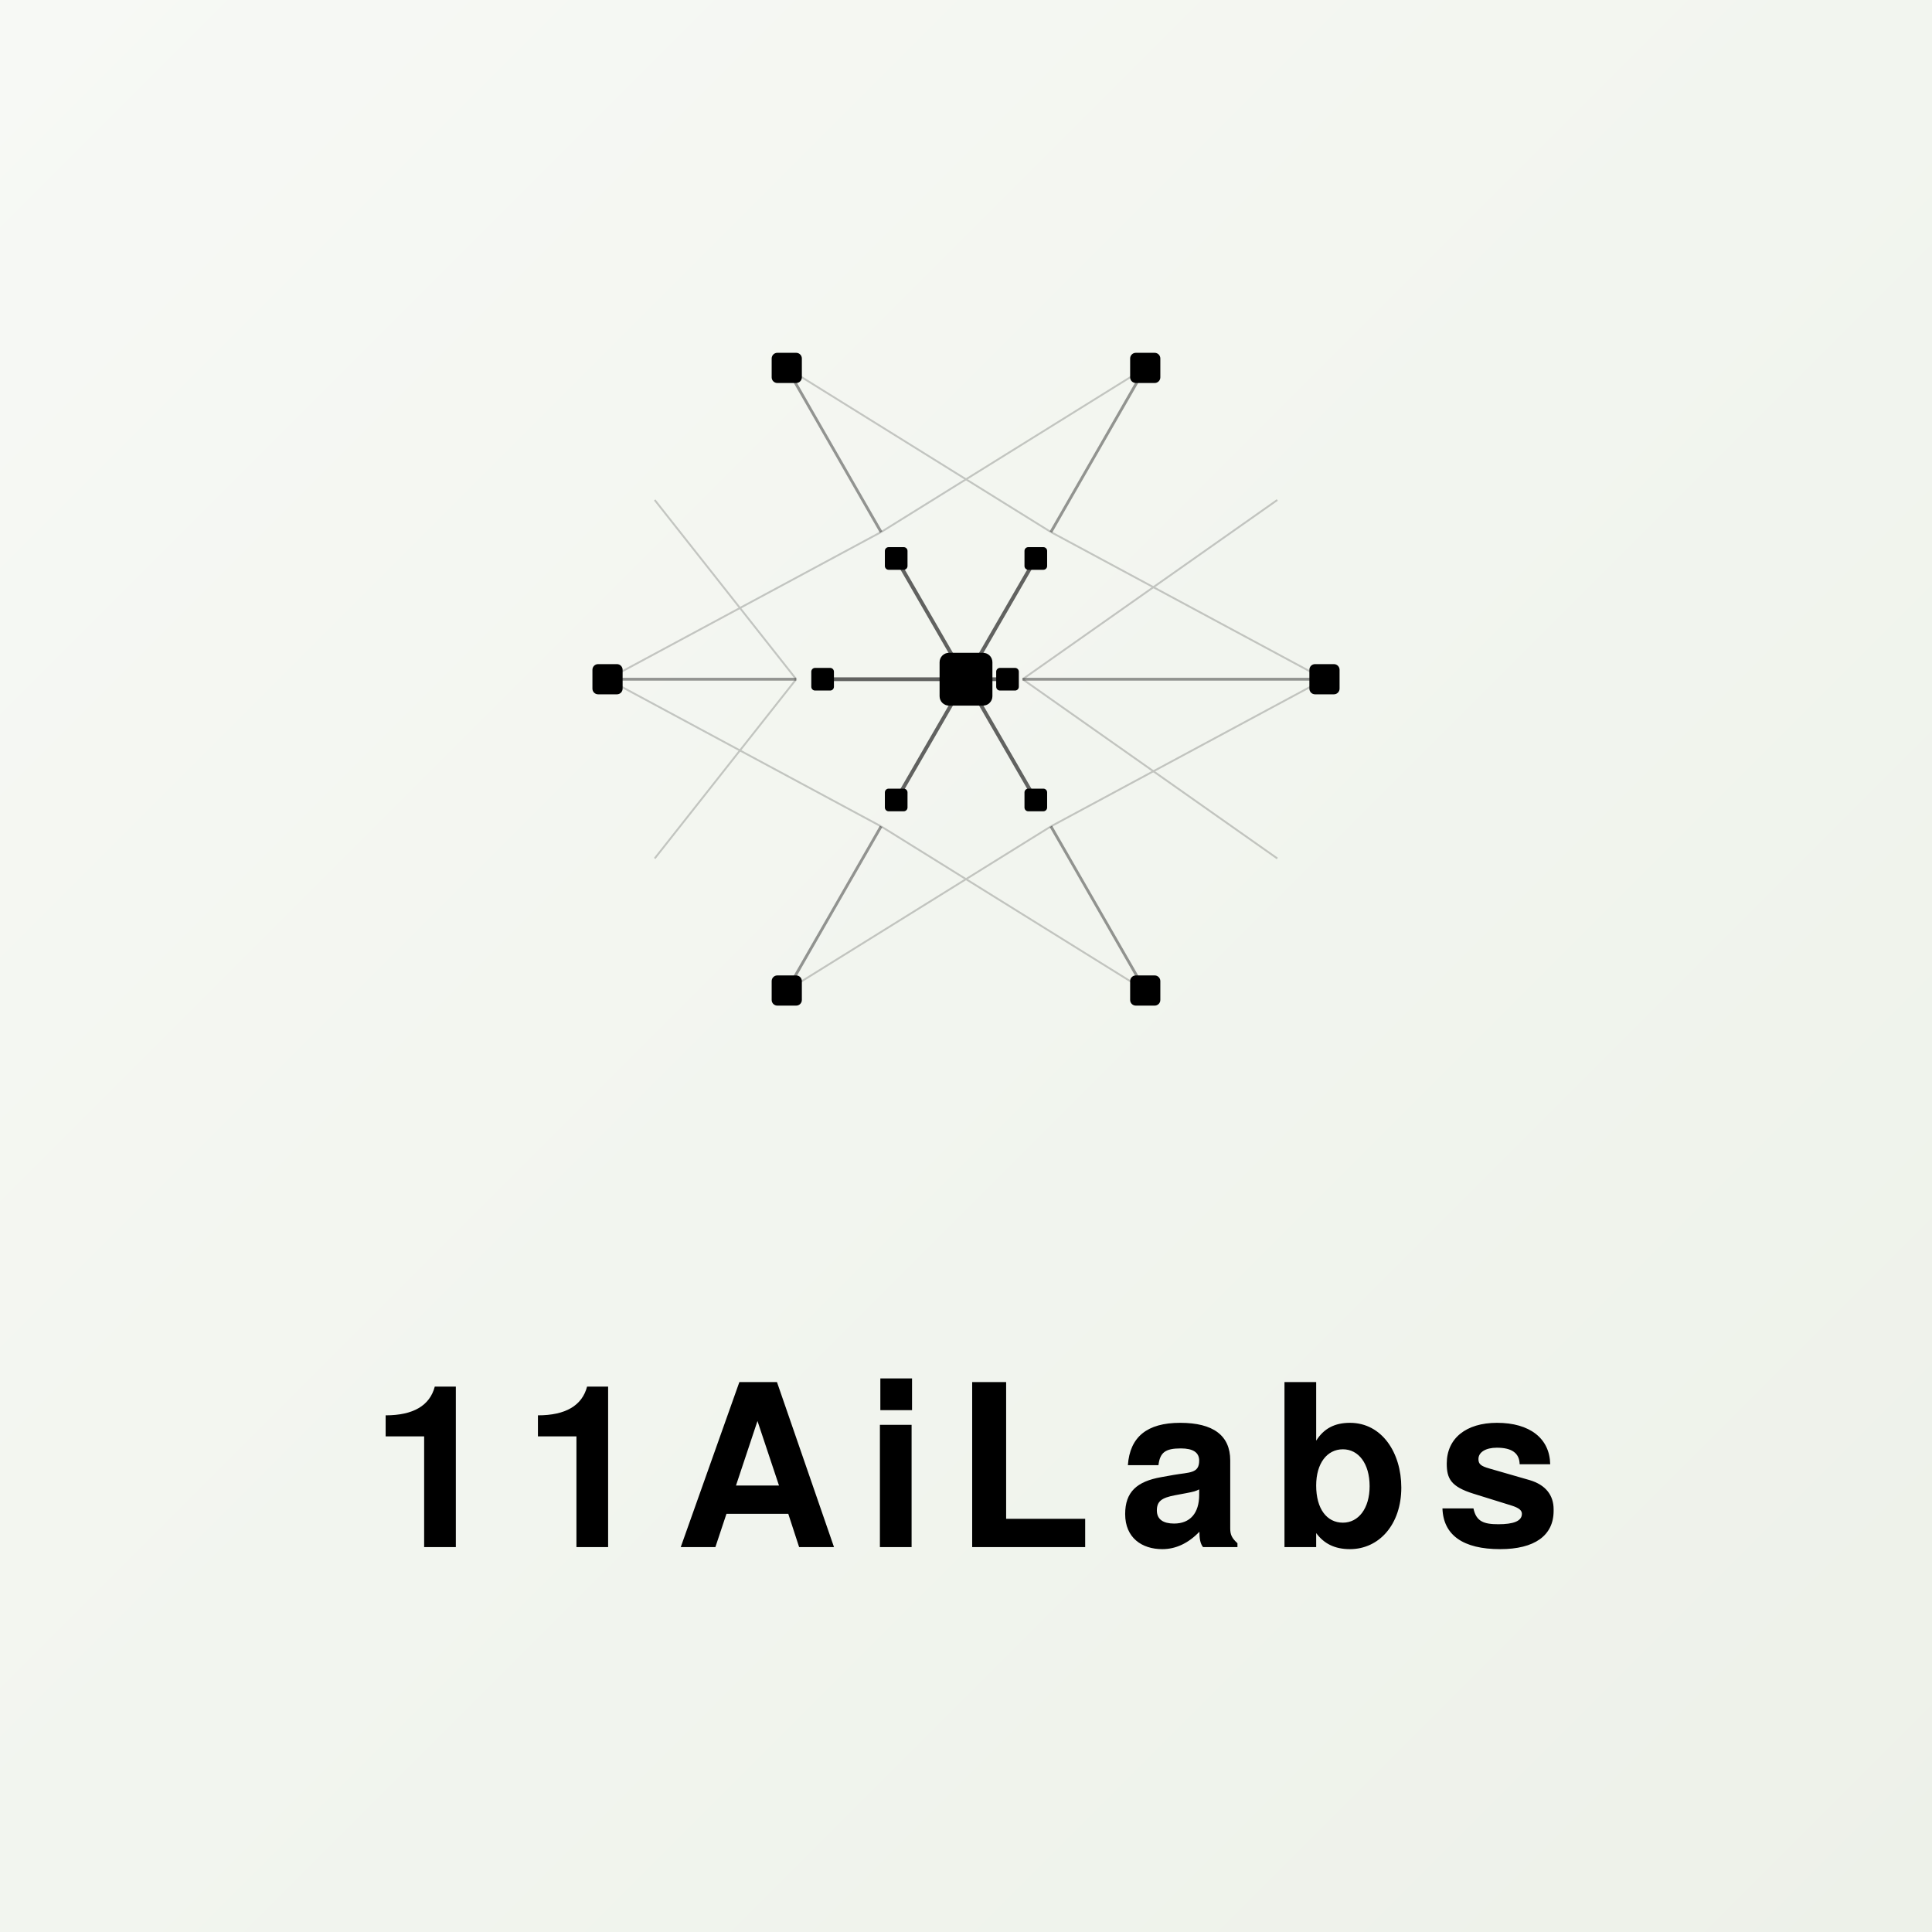
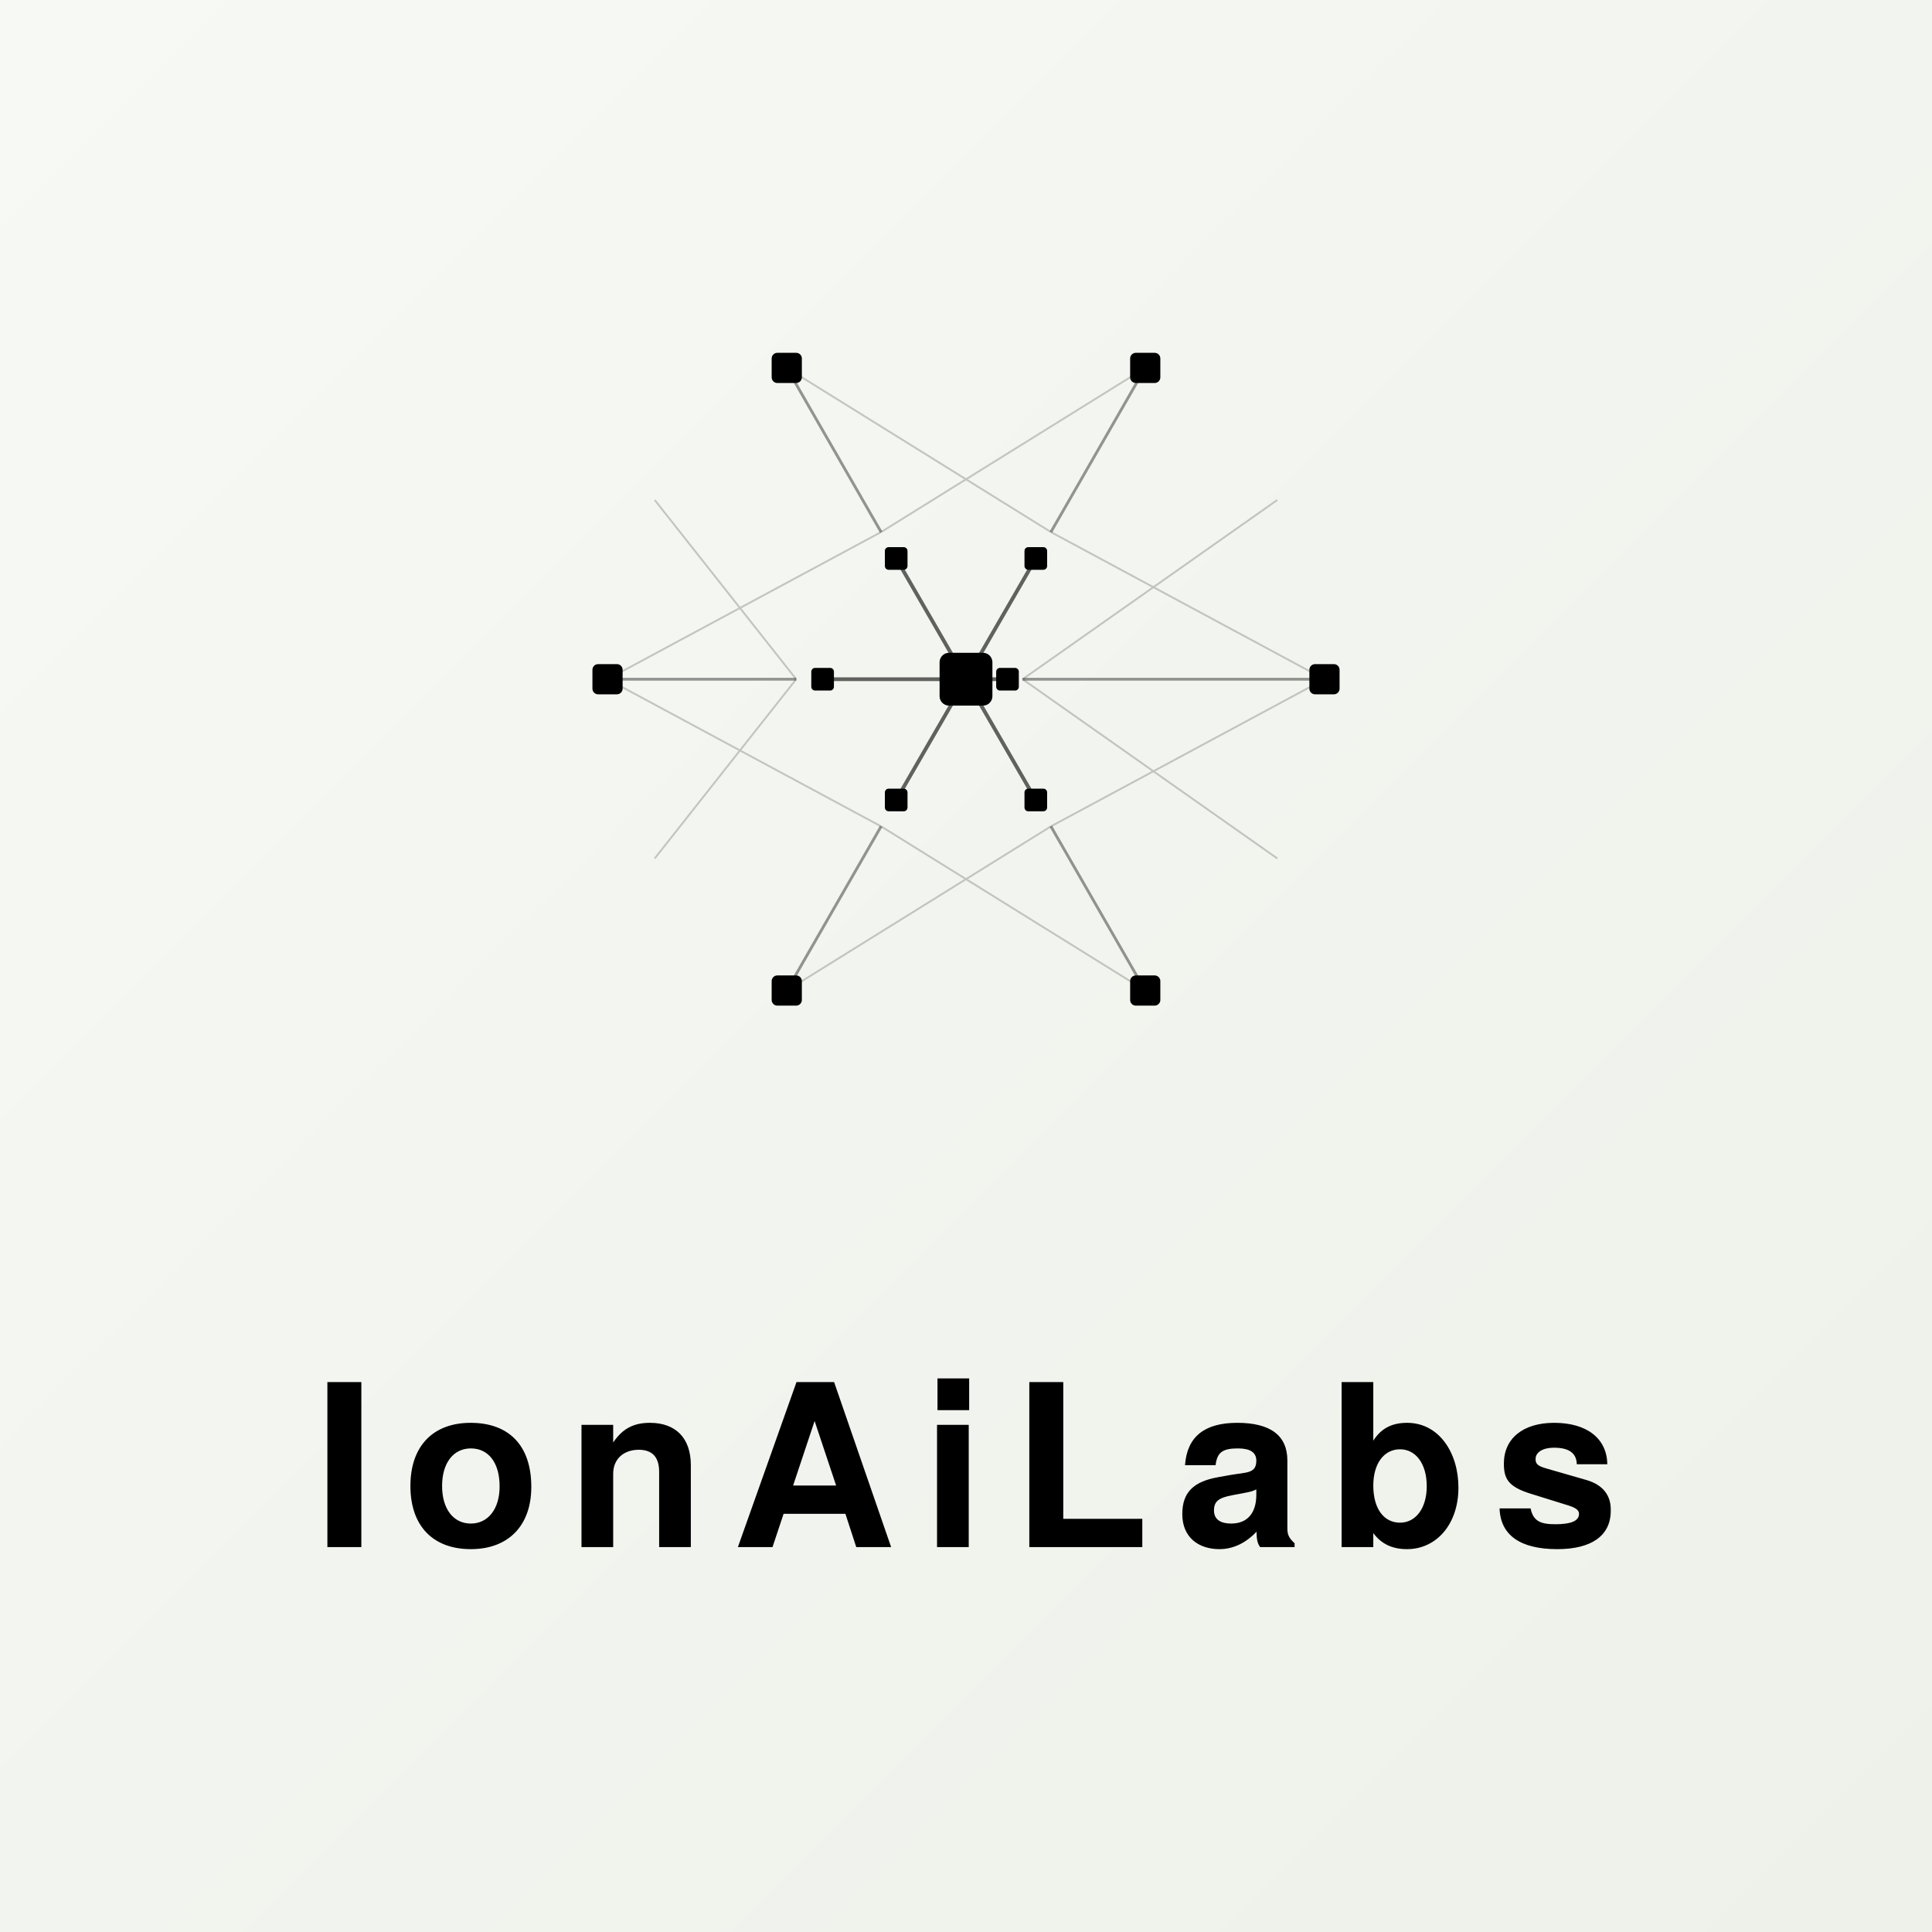
<svg xmlns="http://www.w3.org/2000/svg" width="1024" height="1024" viewBox="0 0 1024 1024" fill="none">
  <defs>
    <linearGradient id="bg" x1="0%" y1="0%" x2="100%" y2="100%">
      <stop offset="0%" stop-color="#F7F9F5" />
      <stop offset="100%" stop-color="#EDF1E9" />
    </linearGradient>
  </defs>
  <rect width="1024" height="1024" fill="url(#bg)" />
  <g stroke="#000" stroke-width="1.5" opacity="0.4">
    <line x1="542" y1="360" x2="702" y2="360" />
    <line x1="557" y1="438" x2="607" y2="525" />
    <line x1="467" y1="438" x2="417" y2="525" />
    <line x1="422" y1="360" x2="322" y2="360" />
    <line x1="467" y1="282" x2="417" y2="195" />
    <line x1="557" y1="282" x2="607" y2="195" />
  </g>
  <g stroke="#000" stroke-width="1" opacity="0.2">
    <line x1="542" y1="360" x2="677" y2="455" />
    <line x1="542" y1="360" x2="677" y2="265" />
    <line x1="557" y1="438" x2="702" y2="360" />
    <line x1="557" y1="438" x2="417" y2="525" />
    <line x1="467" y1="438" x2="322" y2="360" />
    <line x1="467" y1="438" x2="607" y2="525" />
    <line x1="422" y1="360" x2="347" y2="455" />
    <line x1="422" y1="360" x2="347" y2="265" />
    <line x1="467" y1="282" x2="322" y2="360" />
    <line x1="467" y1="282" x2="607" y2="195" />
    <line x1="557" y1="282" x2="702" y2="360" />
    <line x1="557" y1="282" x2="417" y2="195" />
  </g>
  <g fill="#000">
    <rect x="694" y="352" width="16" height="16" rx="3" />
    <rect x="599" y="517" width="16" height="16" rx="3" />
    <rect x="409" y="517" width="16" height="16" rx="3" />
    <rect x="314" y="352" width="16" height="16" rx="3" />
    <rect x="409" y="187" width="16" height="16" rx="3" />
    <rect x="599" y="187" width="16" height="16" rx="3" />
  </g>
  <g stroke="#000" stroke-width="2" opacity="0.6">
    <line x1="512" y1="360" x2="534" y2="360" />
    <line x1="512" y1="360" x2="549" y2="424" />
    <line x1="512" y1="360" x2="475" y2="424" />
    <line x1="512" y1="360" x2="436" y2="360" />
    <line x1="512" y1="360" x2="475" y2="296" />
    <line x1="512" y1="360" x2="549" y2="296" />
  </g>
  <g fill="#000">
    <rect x="528" y="354" width="12" height="12" rx="2" />
    <rect x="543" y="418" width="12" height="12" rx="2" />
    <rect x="469" y="418" width="12" height="12" rx="2" />
    <rect x="430" y="354" width="12" height="12" rx="2" />
    <rect x="469" y="290" width="12" height="12" rx="2" />
    <rect x="543" y="290" width="12" height="12" rx="2" />
  </g>
  <rect x="498" y="346" width="28" height="28" rx="5" fill="#000" />
-   <text x="512" y="820" text-anchor="middle" font-family="'Helvetica Neue','SF Pro Display',-apple-system,sans-serif" font-size="120" font-weight="700" letter-spacing="14" fill="#000">11AiLabs</text>
+   <text x="512" y="820" text-anchor="middle" font-family="'Helvetica Neue','SF Pro Display',-apple-system,sans-serif" font-size="120" font-weight="700" letter-spacing="14" fill="#000">IonAiLabs</text>
</svg>
